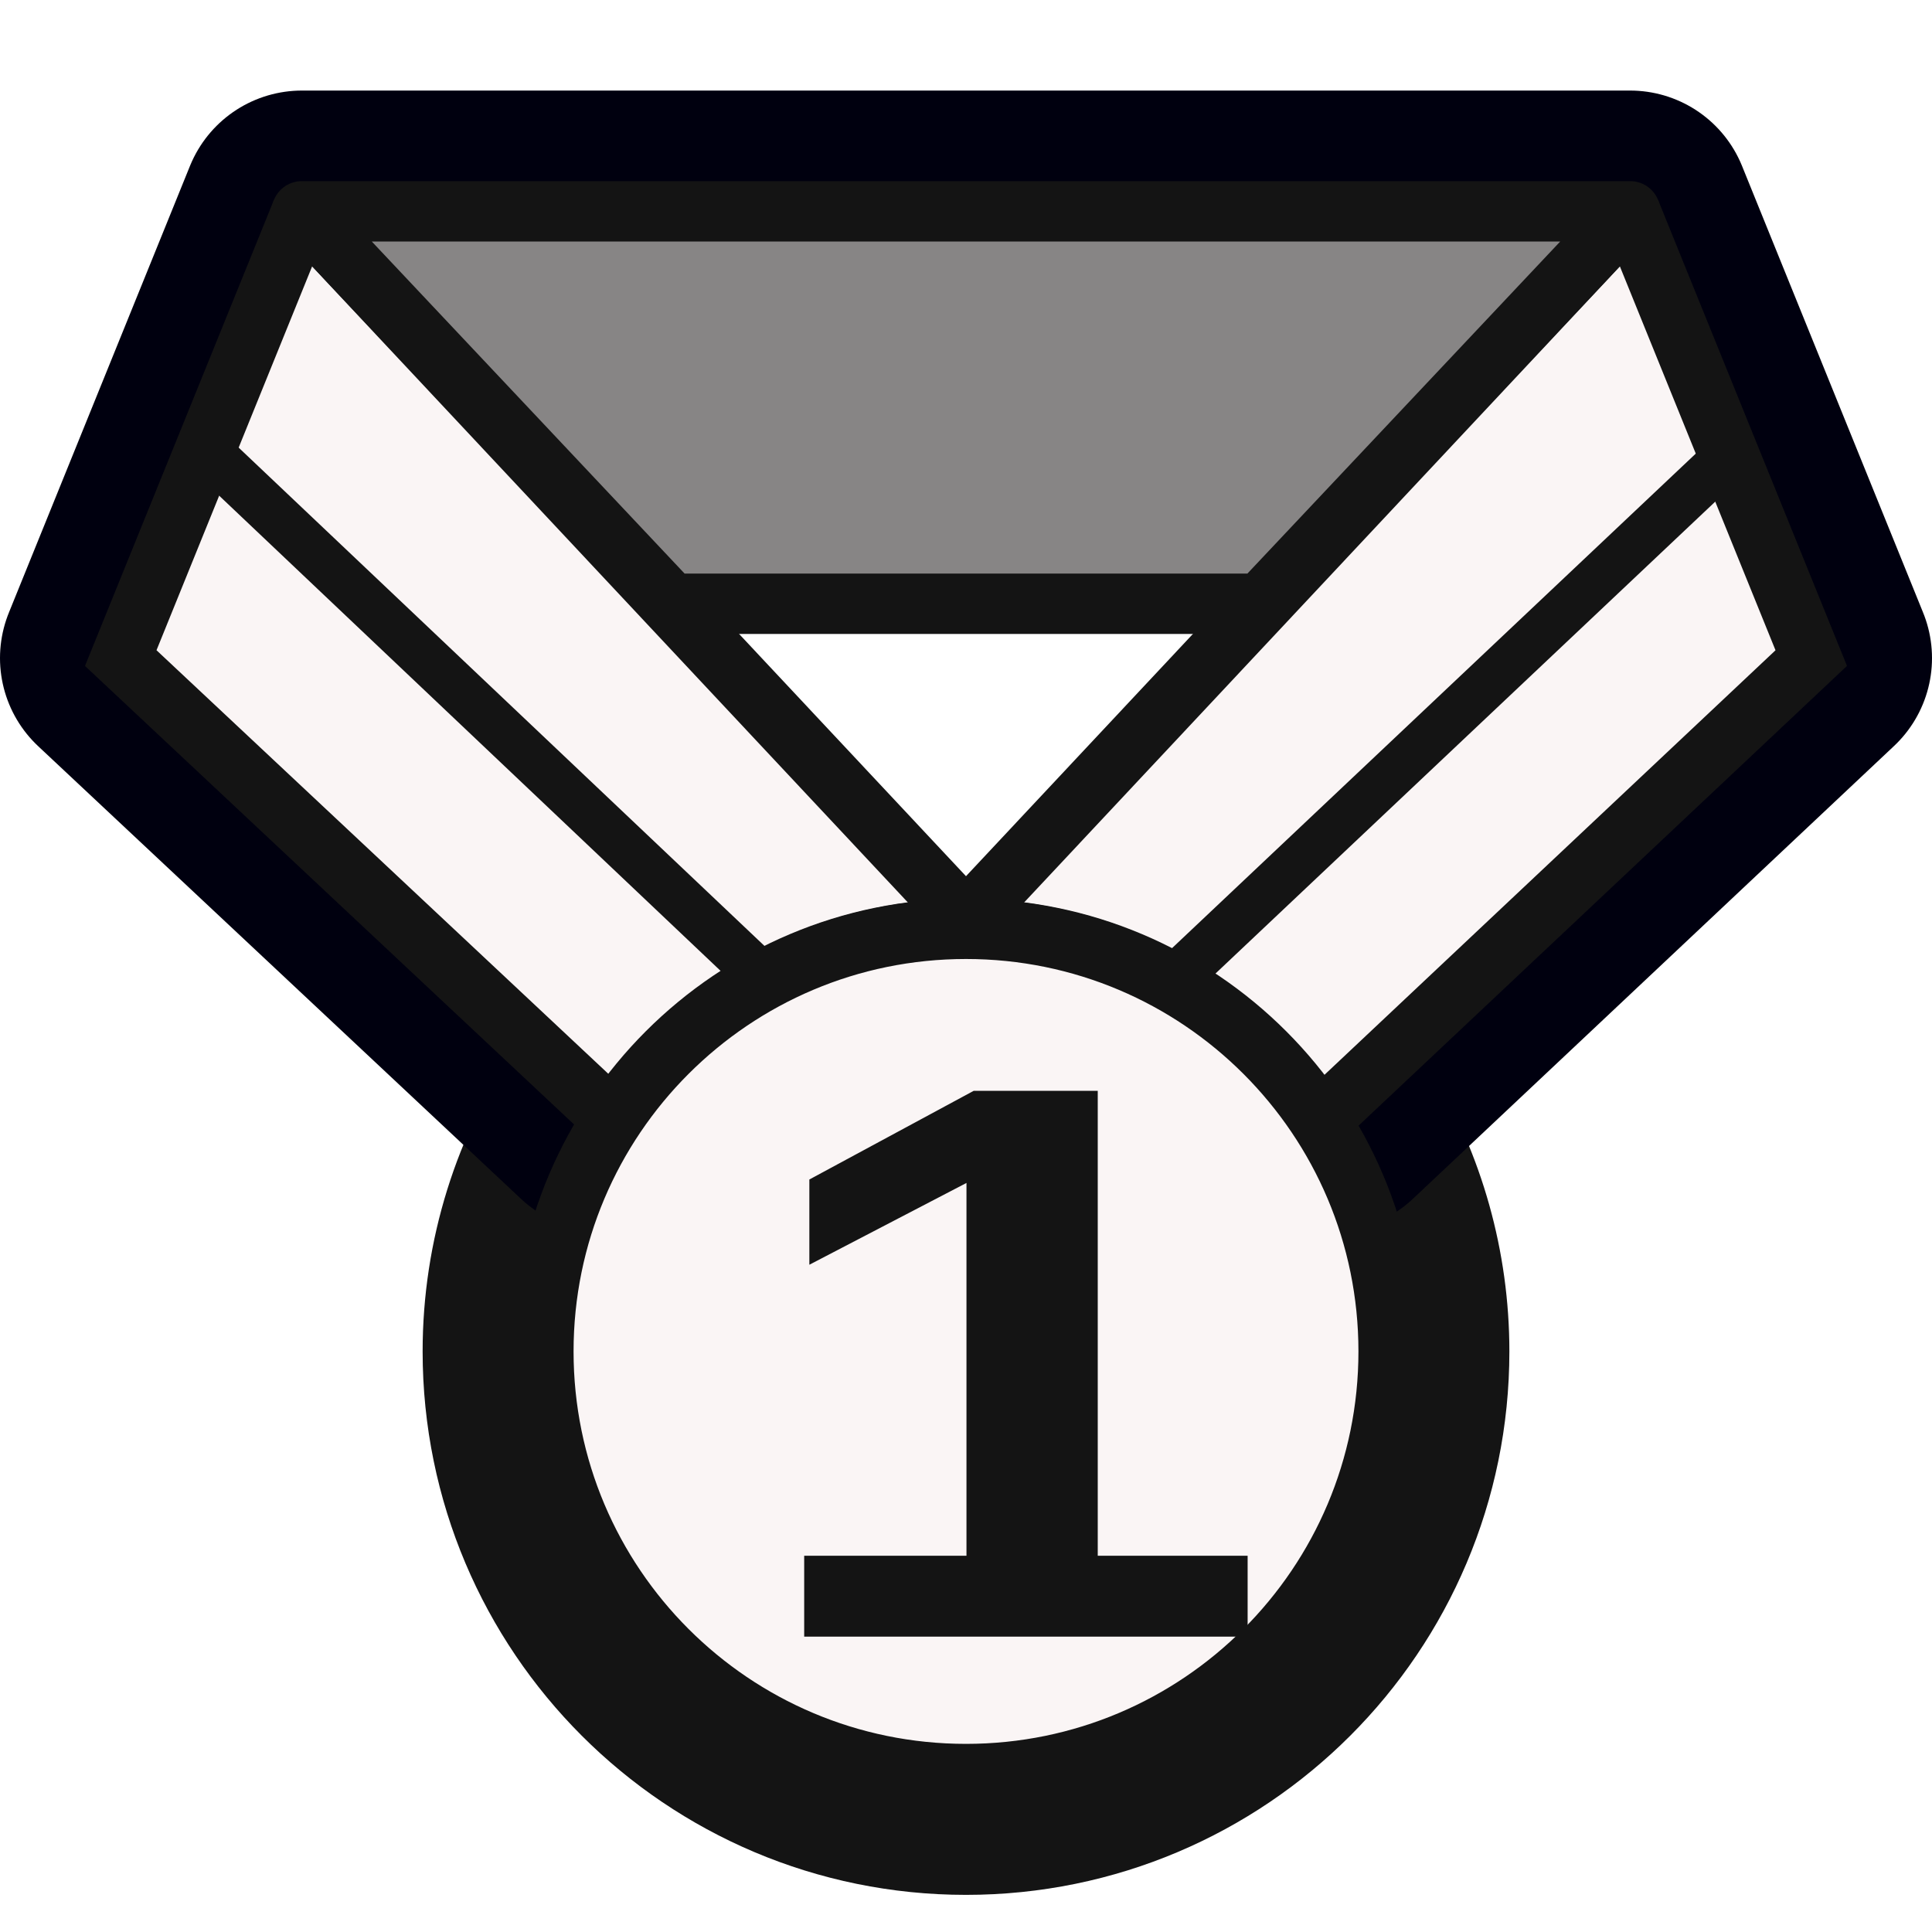
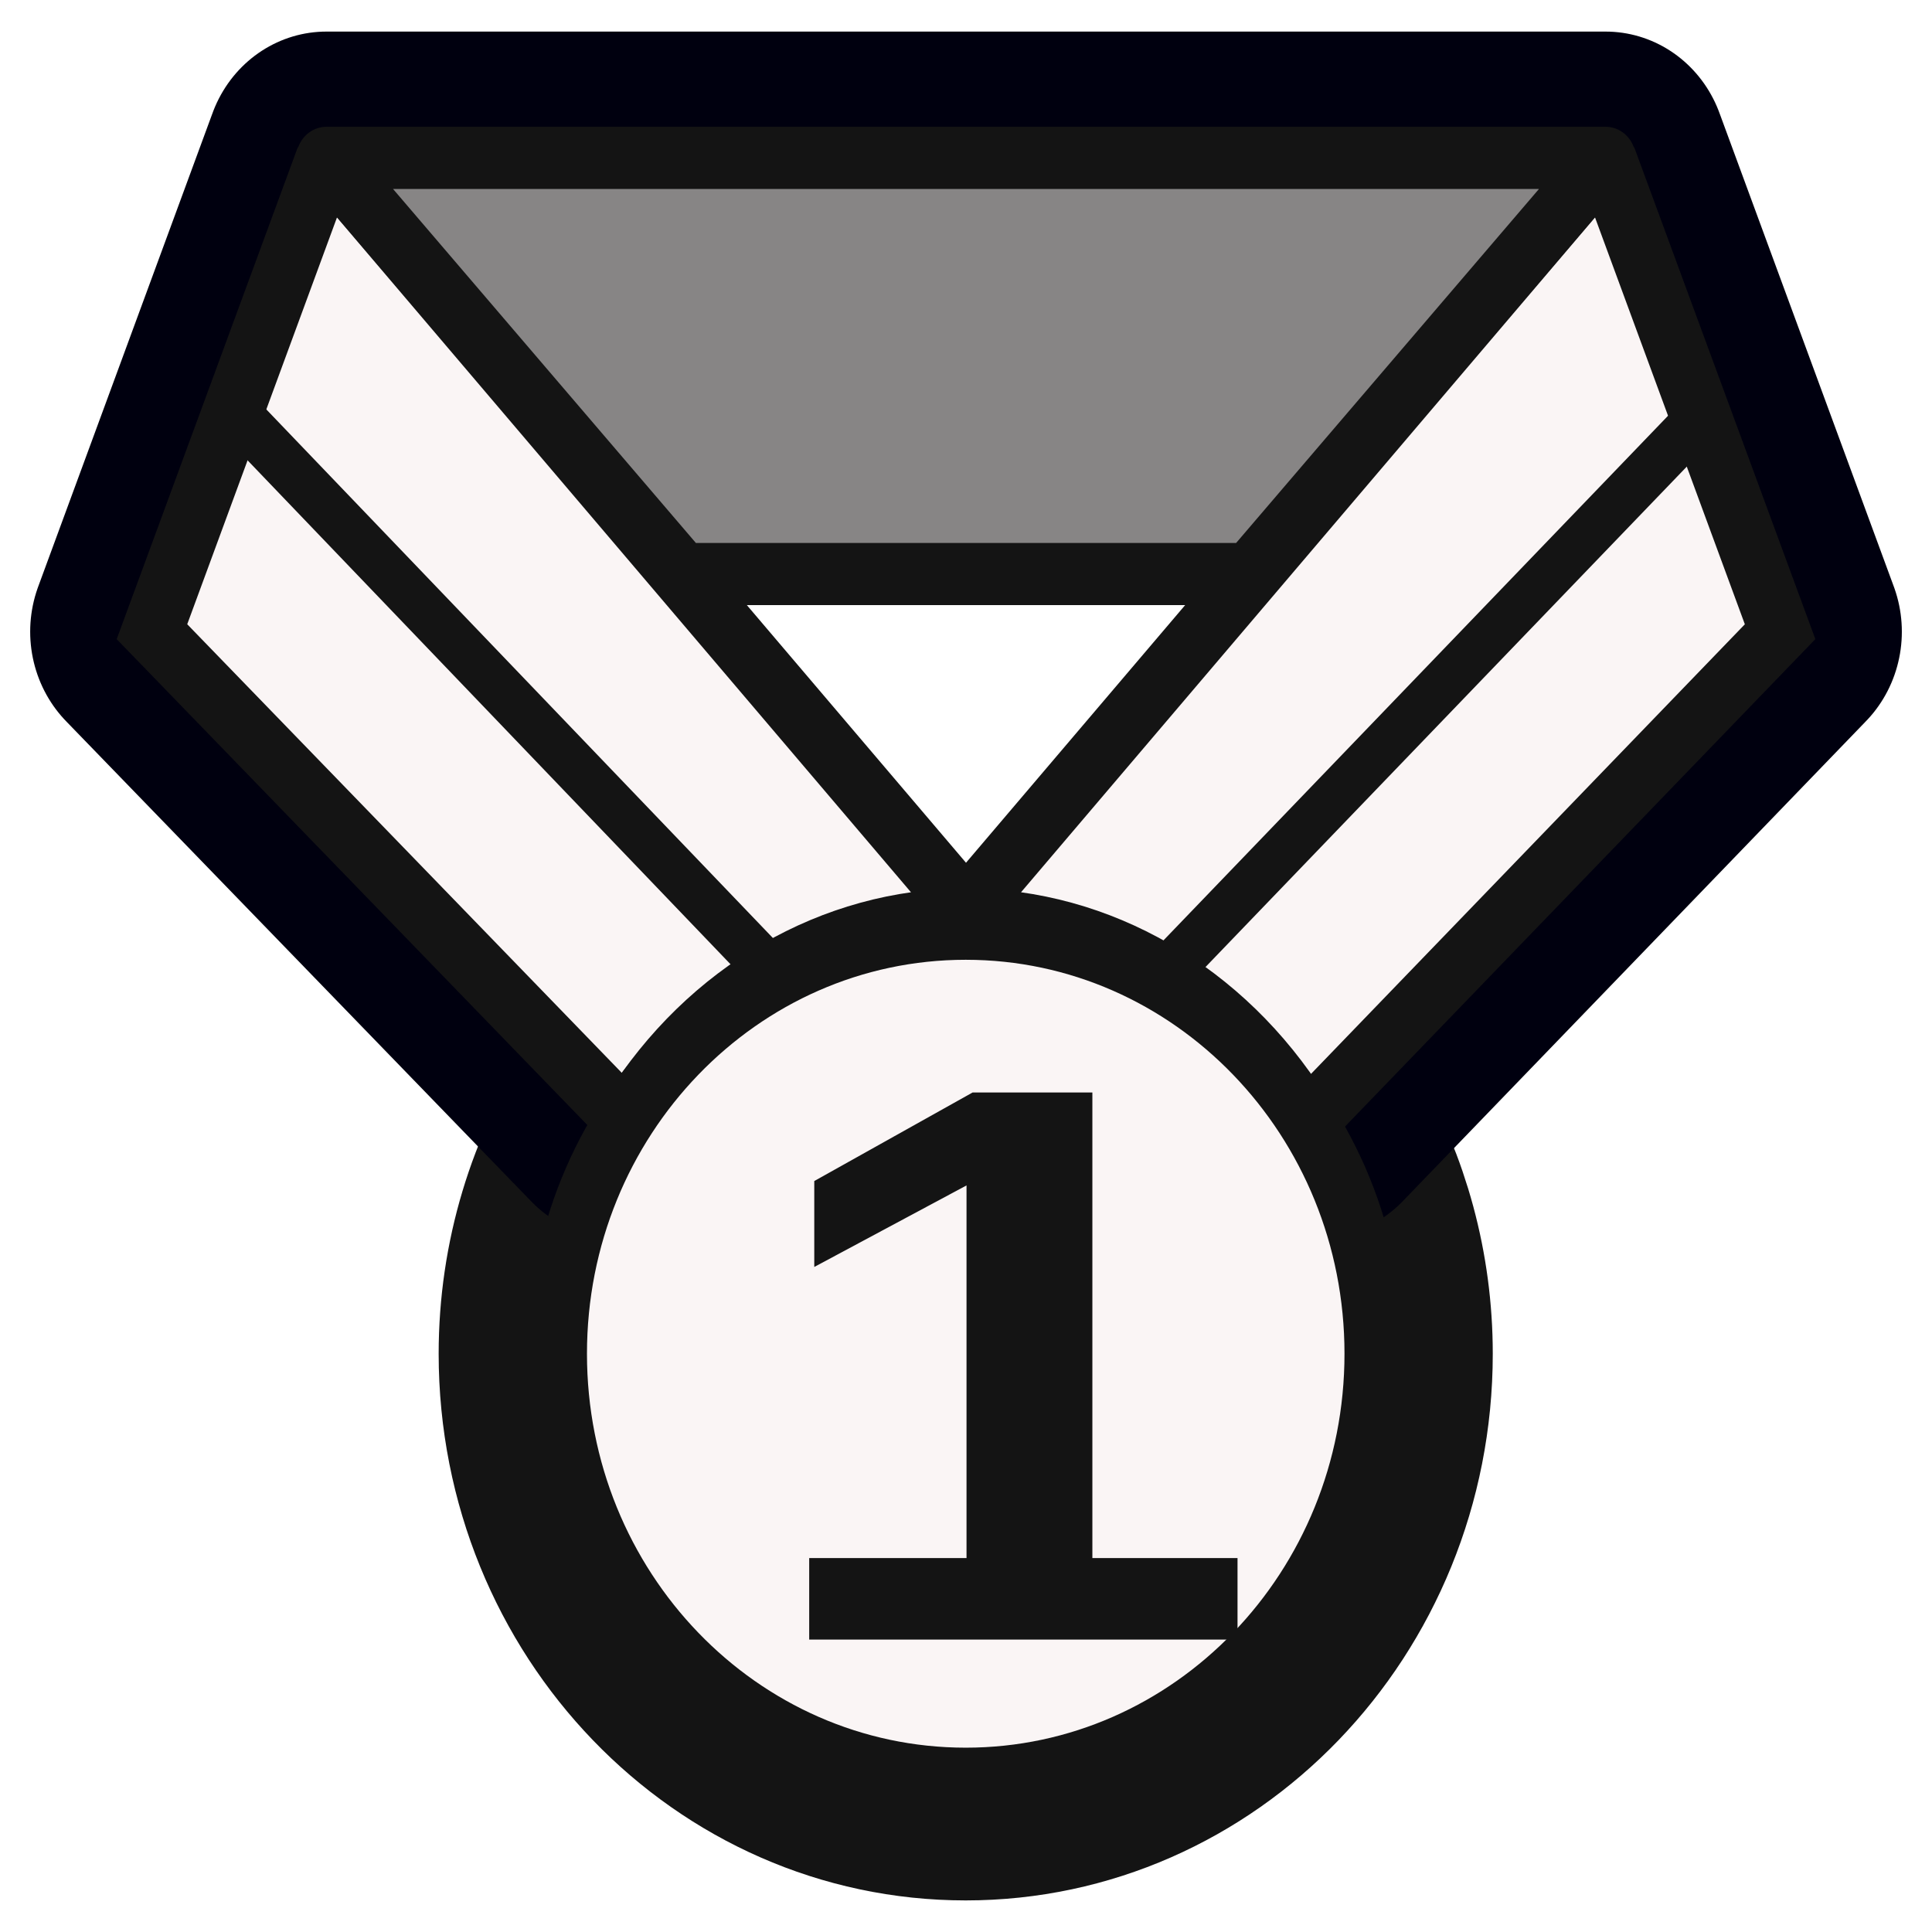
<svg xmlns="http://www.w3.org/2000/svg" width="100%" height="100%" viewBox="0 0 32 32" version="1.1" xml:space="preserve" style="clip-rule:evenodd;fill-rule:evenodd;stroke-linejoin:round;stroke-miterlimit:1.414" id="svg6">
  <defs id="defs6">
    <linearGradient id="swatch2">
      <stop style="stop-color:#93a472;stop-opacity:1;" offset="0" id="stop2" />
    </linearGradient>
  </defs>
  <clipPath id="_clip1">
    <path d="M 32,0 V 32 H 0 V 0 Z" id="path1" />
  </clipPath>
-   <g id="layer1" style="display:inline;stroke:#000000;stroke-opacity:1" transform="matrix(0.9513908,0,0,0.9513908,-0.4791558,-3.31876)">
-     <path id="path18-9-8" style="clip-rule:evenodd;display:inline;fill:none;fill-opacity:1;fill-rule:evenodd;stroke:#141414;stroke-width:4;stroke-linecap:round;stroke-linejoin:miter;stroke-miterlimit:1.51;stroke-dasharray:none;stroke-opacity:1" d="M 13.438 15.869 A 7 7 0 0 0 9 22.385 A 7 7 0 0 0 16 29.385 A 7 7 0 0 0 23 22.385 A 7 7 0 0 0 19.281 16.201 L 19.281 17.344 L 13.438 17.344 L 13.438 15.869 z " transform="matrix(1.051093,0,0,1.051093,0.5036373,3.488325)" />
-     <path style="clip-rule:evenodd;fill:none;fill-opacity:1;fill-rule:evenodd;stroke:#00000f;stroke-width:4;stroke-linecap:butt;stroke-linejoin:round;stroke-miterlimit:1.7;stroke-dasharray:none;stroke-opacity:1" d="m 22.031,18.4 7.969,-7.5 -3,-7.4 H 5 L 2,10.9 l 8,7.5 6.126,0.077 z" id="path8" transform="matrix(1.051093,0,0,1.051093,0.5036373,3.488325)" />
+   <g id="layer1" style="display:inline;stroke:#000000;stroke-width:4.271;stroke-dasharray:none;stroke-opacity:1" transform="matrix(0.9195471,0,0,0.9536971,0.06765262,-3.343133)">
+     <path id="path18-9-8" style="clip-rule:evenodd;display:inline;fill:none;fill-opacity:1;fill-rule:evenodd;stroke:#141414;stroke-width:4.064;stroke-linecap:round;stroke-linejoin:miter;stroke-miterlimit:1.51;stroke-dasharray:none;stroke-opacity:1" d="m 13.438,15.869 a 7,7 0 0 0 -4.438,6.516 7,7 0 0 0 7,7 7,7 0 0 0 7,-7 7,7 0 0 0 -3.719,-6.184 v 1.143 H 13.438 Z" transform="matrix(1.051093,0,0,1.051093,0.5036373,3.488325)" />
+     <path style="clip-rule:evenodd;fill:none;fill-opacity:1;fill-rule:evenodd;stroke:#00000f;stroke-width:4.386;stroke-linecap:butt;stroke-linejoin:round;stroke-miterlimit:1.7;stroke-dasharray:none;stroke-opacity:1" d="M 23.643,22.816 31.99,14.476 28.848,6.247 H 5.805 l -3.142,8.229 8.379,8.34 6.416,0.086 z" id="path8" />
  </g>
-   <path id="path18" style="fill:#faf5f5;stroke:#141414;stroke-width:1;stroke-linecap:round;stroke-linejoin:miter;stroke-miterlimit:1.51;fill-opacity:1;stroke-dasharray:none" d="m 5,3.5 -3,7.4 8,7.5 h 0.262 C 11.566,16.517 13.709,15.39 16,15.385 c 2.291,0.006 4.434,1.132 5.738,3.016 H 22.031 L 30,10.9 27,3.5 16,15.244 Z" />
-   <path id="path18-9" style="clip-rule:evenodd;display:inline;fill:#faf5f5;fill-rule:evenodd;stroke:#141414;stroke-width:1;stroke-linecap:round;stroke-linejoin:miter;stroke-miterlimit:1.51;stroke-opacity:1;fill-opacity:1;stroke-dasharray:none" d="m 23,22.384 a 7,7 0 0 1 -7,7 7,7 0 0 1 -7,-7 7,7 0 0 1 7,-7 7,7 0 0 1 7,7 z" />
-   <g id="layer5" style="display:none" transform="matrix(0.9513908,0,0,0.8197251,-1.503204,1.828979)" />
-   <text xml:space="preserve" style="font-weight:bold;font-stretch:condensed;font-size:14.401px;font-family:Arial;-inkscape-font-specification:'Arial, Bold Condensed';text-align:start;writing-mode:lr-tb;direction:ltr;text-anchor:start;fill:#141414;fill-opacity:1;stroke:none;stroke-width:1.139;stroke-linecap:round;stroke-linejoin:miter;stroke-miterlimit:1.51;stroke-dasharray:none;stroke-opacity:1;paint-order:normal" x="11.251" y="29.702" id="text18" transform="scale(1.095722,0.9126401)">
-     <tspan id="tspan18" x="11.251" y="29.702" style="fill:#141414;fill-opacity:1;stroke:none;stroke-width:1.139;stroke-linecap:round">1</tspan>
+   <path id="path18" style="fill:#faf5f5;fill-opacity:1;stroke:#141414;stroke-width:1.011;stroke-linecap:round;stroke-linejoin:miter;stroke-miterlimit:1.51;stroke-dasharray:none" d="m 5.406,2.615 -2.889,7.848 7.705,7.954 h 0.252 c 1.256,-1.998 3.32,-3.192 5.527,-3.198 2.206,0.006 4.271,1.2 5.527,3.198 H 21.809 L 29.484,10.463 26.594,2.615 16,15.07 Z" />
+   <path id="path18-9" style="clip-rule:evenodd;display:inline;fill:#faf5f5;fill-opacity:1;fill-rule:evenodd;stroke:#141414;stroke-width:0.984;stroke-linecap:round;stroke-linejoin:miter;stroke-miterlimit:1.51;stroke-dasharray:none;stroke-opacity:1" d="M 22.761,22.422 A 6.766,7.017 0 0 1 15.995,29.439 6.766,7.017 0 0 1 9.23,22.422 6.766,7.017 0 0 1 15.995,15.405 6.766,7.017 0 0 1 22.761,22.422 Z" />
+   <text xml:space="preserve" style="font-weight:bold;font-stretch:condensed;font-size:14.175px;font-family:Arial;-inkscape-font-specification:'Arial, Bold Condensed';text-align:start;writing-mode:lr-tb;direction:ltr;text-anchor:start;fill:#141414;fill-opacity:1;stroke:none;stroke-width:1.121;stroke-linecap:round;stroke-linejoin:miter;stroke-miterlimit:1.51;stroke-dasharray:none;stroke-opacity:1;paint-order:normal" x="11.568" y="29.219" id="text18" transform="scale(1.075926,0.9294324)">
+     <tspan id="tspan18" x="11.568" y="29.219" style="fill:#141414;fill-opacity:1;stroke:none;stroke-width:1.121;stroke-linecap:round">1</tspan>
  </text>
-   <g id="g1" style="stroke-width:1;stroke-dasharray:none">
-     <path style="fill:#878585;fill-opacity:1;stroke:#141414;stroke-width:1;stroke-linecap:round;stroke-linejoin:round;stroke-miterlimit:1.51;stroke-dasharray:none;stroke-opacity:1;paint-order:normal" d="M 20.877,10 H 11.123 L 5,3.5 h 22 z" id="path25" />
+   <g id="g1" style="stroke-width:1;stroke-dasharray:none" transform="matrix(0.9665293,0,0,1.002424,0.5307708,-0.0163277)">
+     <path style="fill:#878585;fill-opacity:1;stroke:#141414;stroke-width:1.027;stroke-linecap:round;stroke-linejoin:round;stroke-miterlimit:1.51;stroke-dasharray:none;stroke-opacity:1;paint-order:normal" d="M 20.865,9.501 H 11.145 L 5.044,2.625 H 26.966 Z" id="path25" />
  </g>
-   <g id="g8">
-     <path style="fill:#faf5f5;fill-opacity:1;stroke:#141414;stroke-width:0.8;stroke-linecap:butt;stroke-linejoin:round;stroke-miterlimit:1.7;stroke-dasharray:none;stroke-opacity:1" d="m 3.21,7.261 9.535,9.036 v 0" id="path5" />
-     <path style="fill:#faf5f5;fill-opacity:1;stroke:#141414;stroke-width:0.8;stroke-linecap:butt;stroke-linejoin:round;stroke-miterlimit:1.7;stroke-dasharray:none;stroke-opacity:1" d="M 28.668,7.515 19.556,16.119" id="path6" />
+   <g id="g8" transform="matrix(0.9665293,0,0,1.002424,0.5307708,-0.0163277)">
+     <path style="fill:#faf5f5;fill-opacity:1;stroke:#141414;stroke-width:0.821;stroke-linecap:butt;stroke-linejoin:round;stroke-miterlimit:1.7;stroke-dasharray:none;stroke-opacity:1" d="m 3.26,6.604 9.502,9.56 v 0" id="path5" />
+     <path style="fill:#faf5f5;fill-opacity:1;stroke:#141414;stroke-width:0.821;stroke-linecap:butt;stroke-linejoin:round;stroke-miterlimit:1.7;stroke-dasharray:none;stroke-opacity:1" d="M 28.629,6.872 19.549,15.975" id="path6" />
  </g>
</svg>
